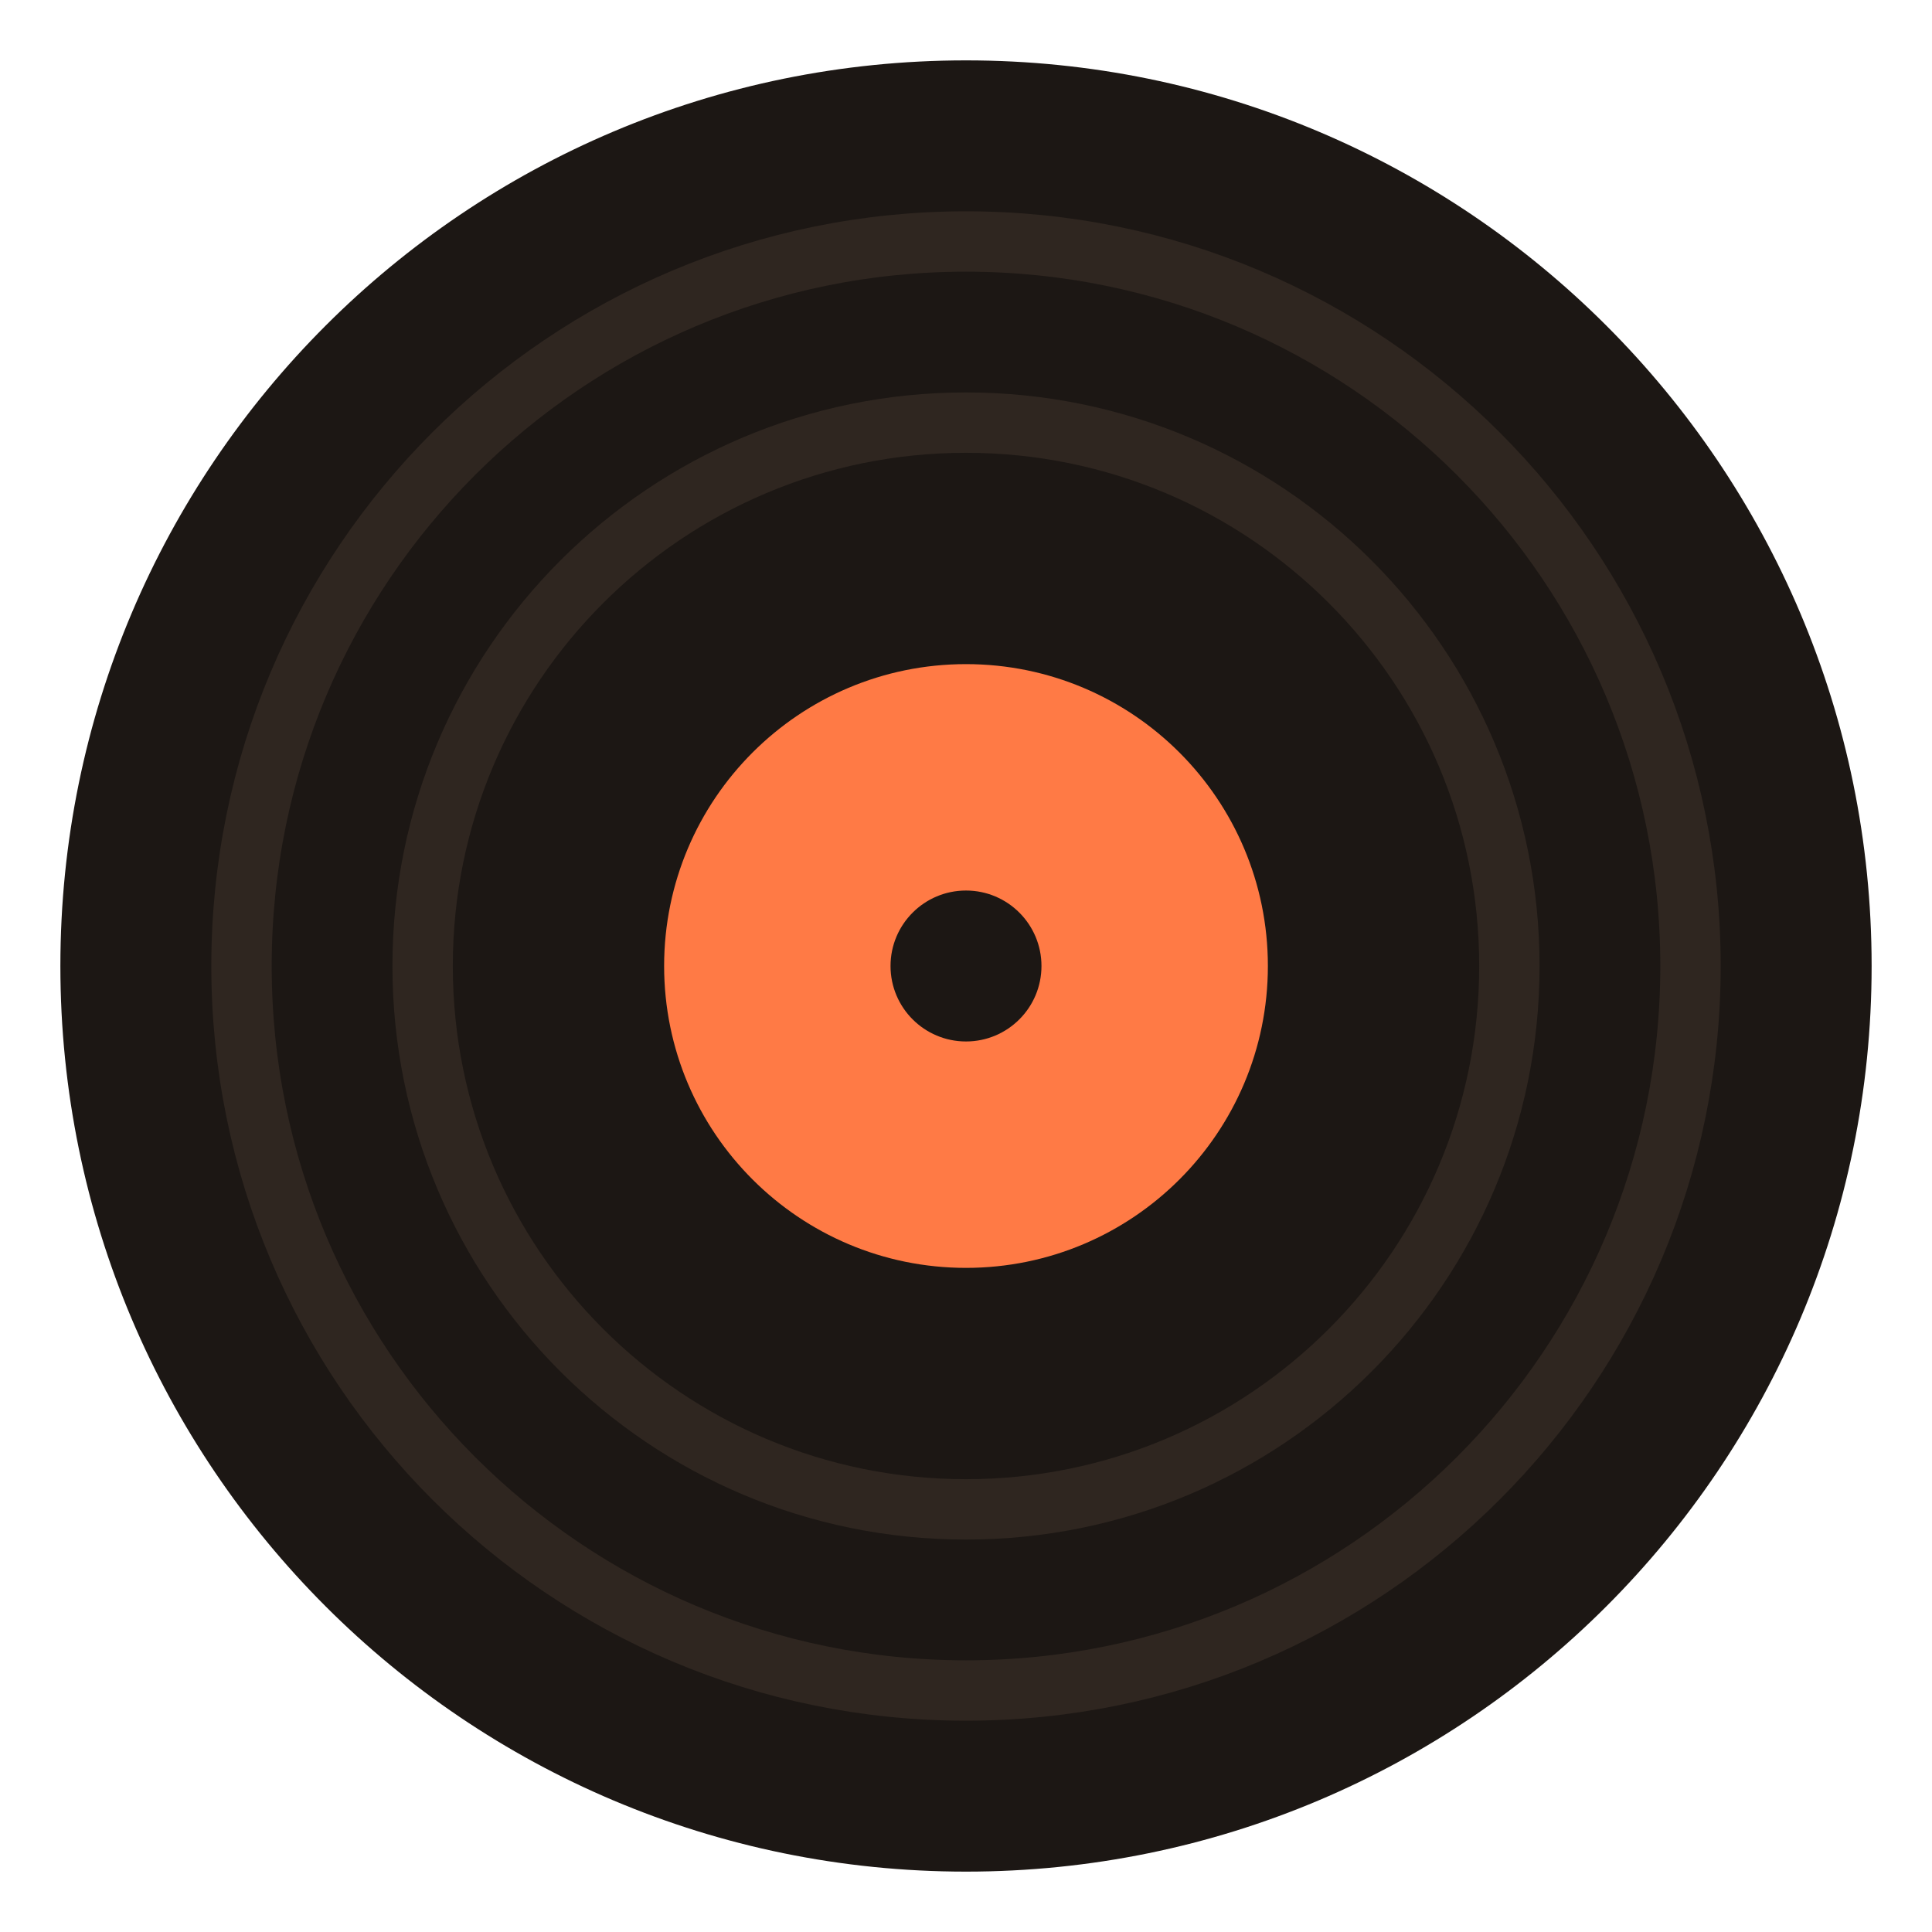
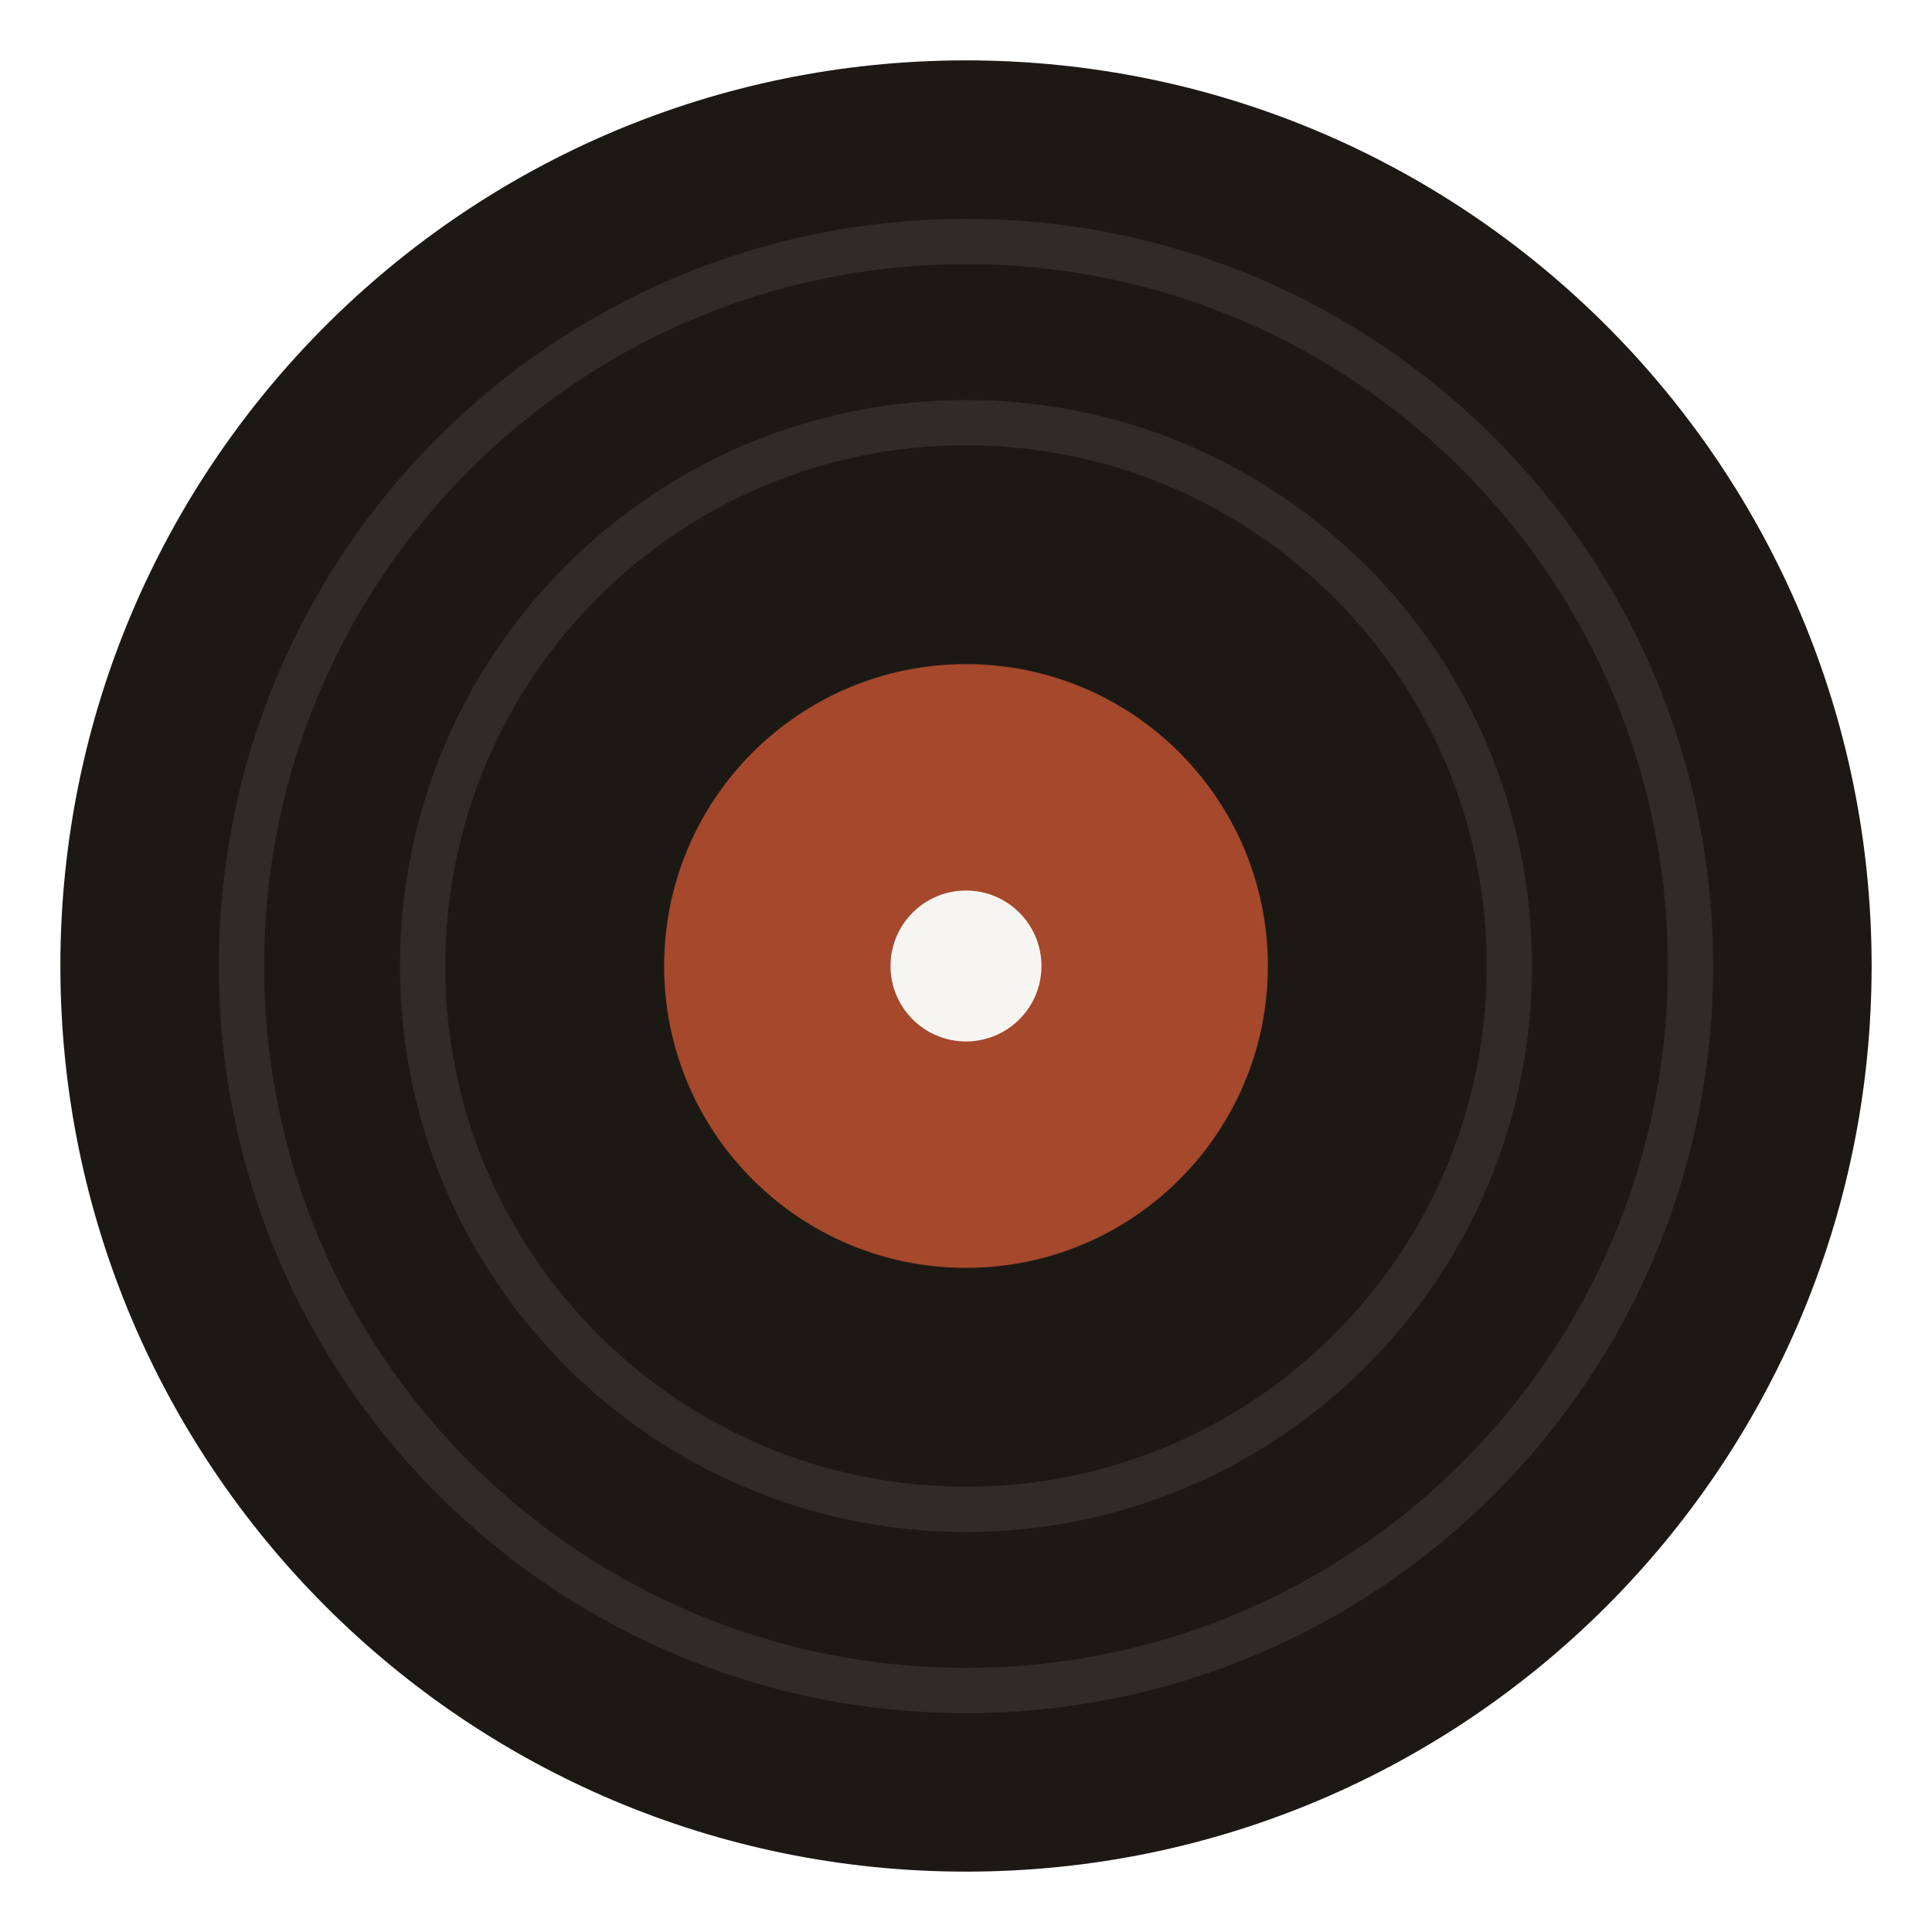
<svg xmlns="http://www.w3.org/2000/svg" viewBox="0 0 64 64">
-   <circle cx="32" cy="32" r="30" fill="#1c1714" />
-   <circle cx="32" cy="32" r="24" fill="none" stroke="#2f2620" stroke-width="2" />
-   <circle cx="32" cy="32" r="18" fill="none" stroke="#2f2620" stroke-width="2" />
-   <circle cx="32" cy="32" r="10" fill="#ff7a45" />
-   <circle cx="32" cy="32" r="2.5" fill="#1c1714" />
+   <style>.d{fill:#1c1915}.s{stroke:#2e2b28}.c{fill:#a5482b}.f{fill:#f7f5f1}@media (prefers-color-scheme:dark){.d{fill:#f2eee8}.s{stroke:#dcd6ce}.c{fill:#e0805f}.f{fill:#121110}}</style>
+   <circle class="d" cx="32" cy="32" r="30" />
+   <circle class="s" cx="32" cy="32" r="24" fill="none" stroke-width="1.5" />
+   <circle class="s" cx="32" cy="32" r="18" fill="none" stroke-width="1.5" />
+   <circle class="c" cx="32" cy="32" r="10" />
+   <circle class="f" cx="32" cy="32" r="2.5" />
</svg>
